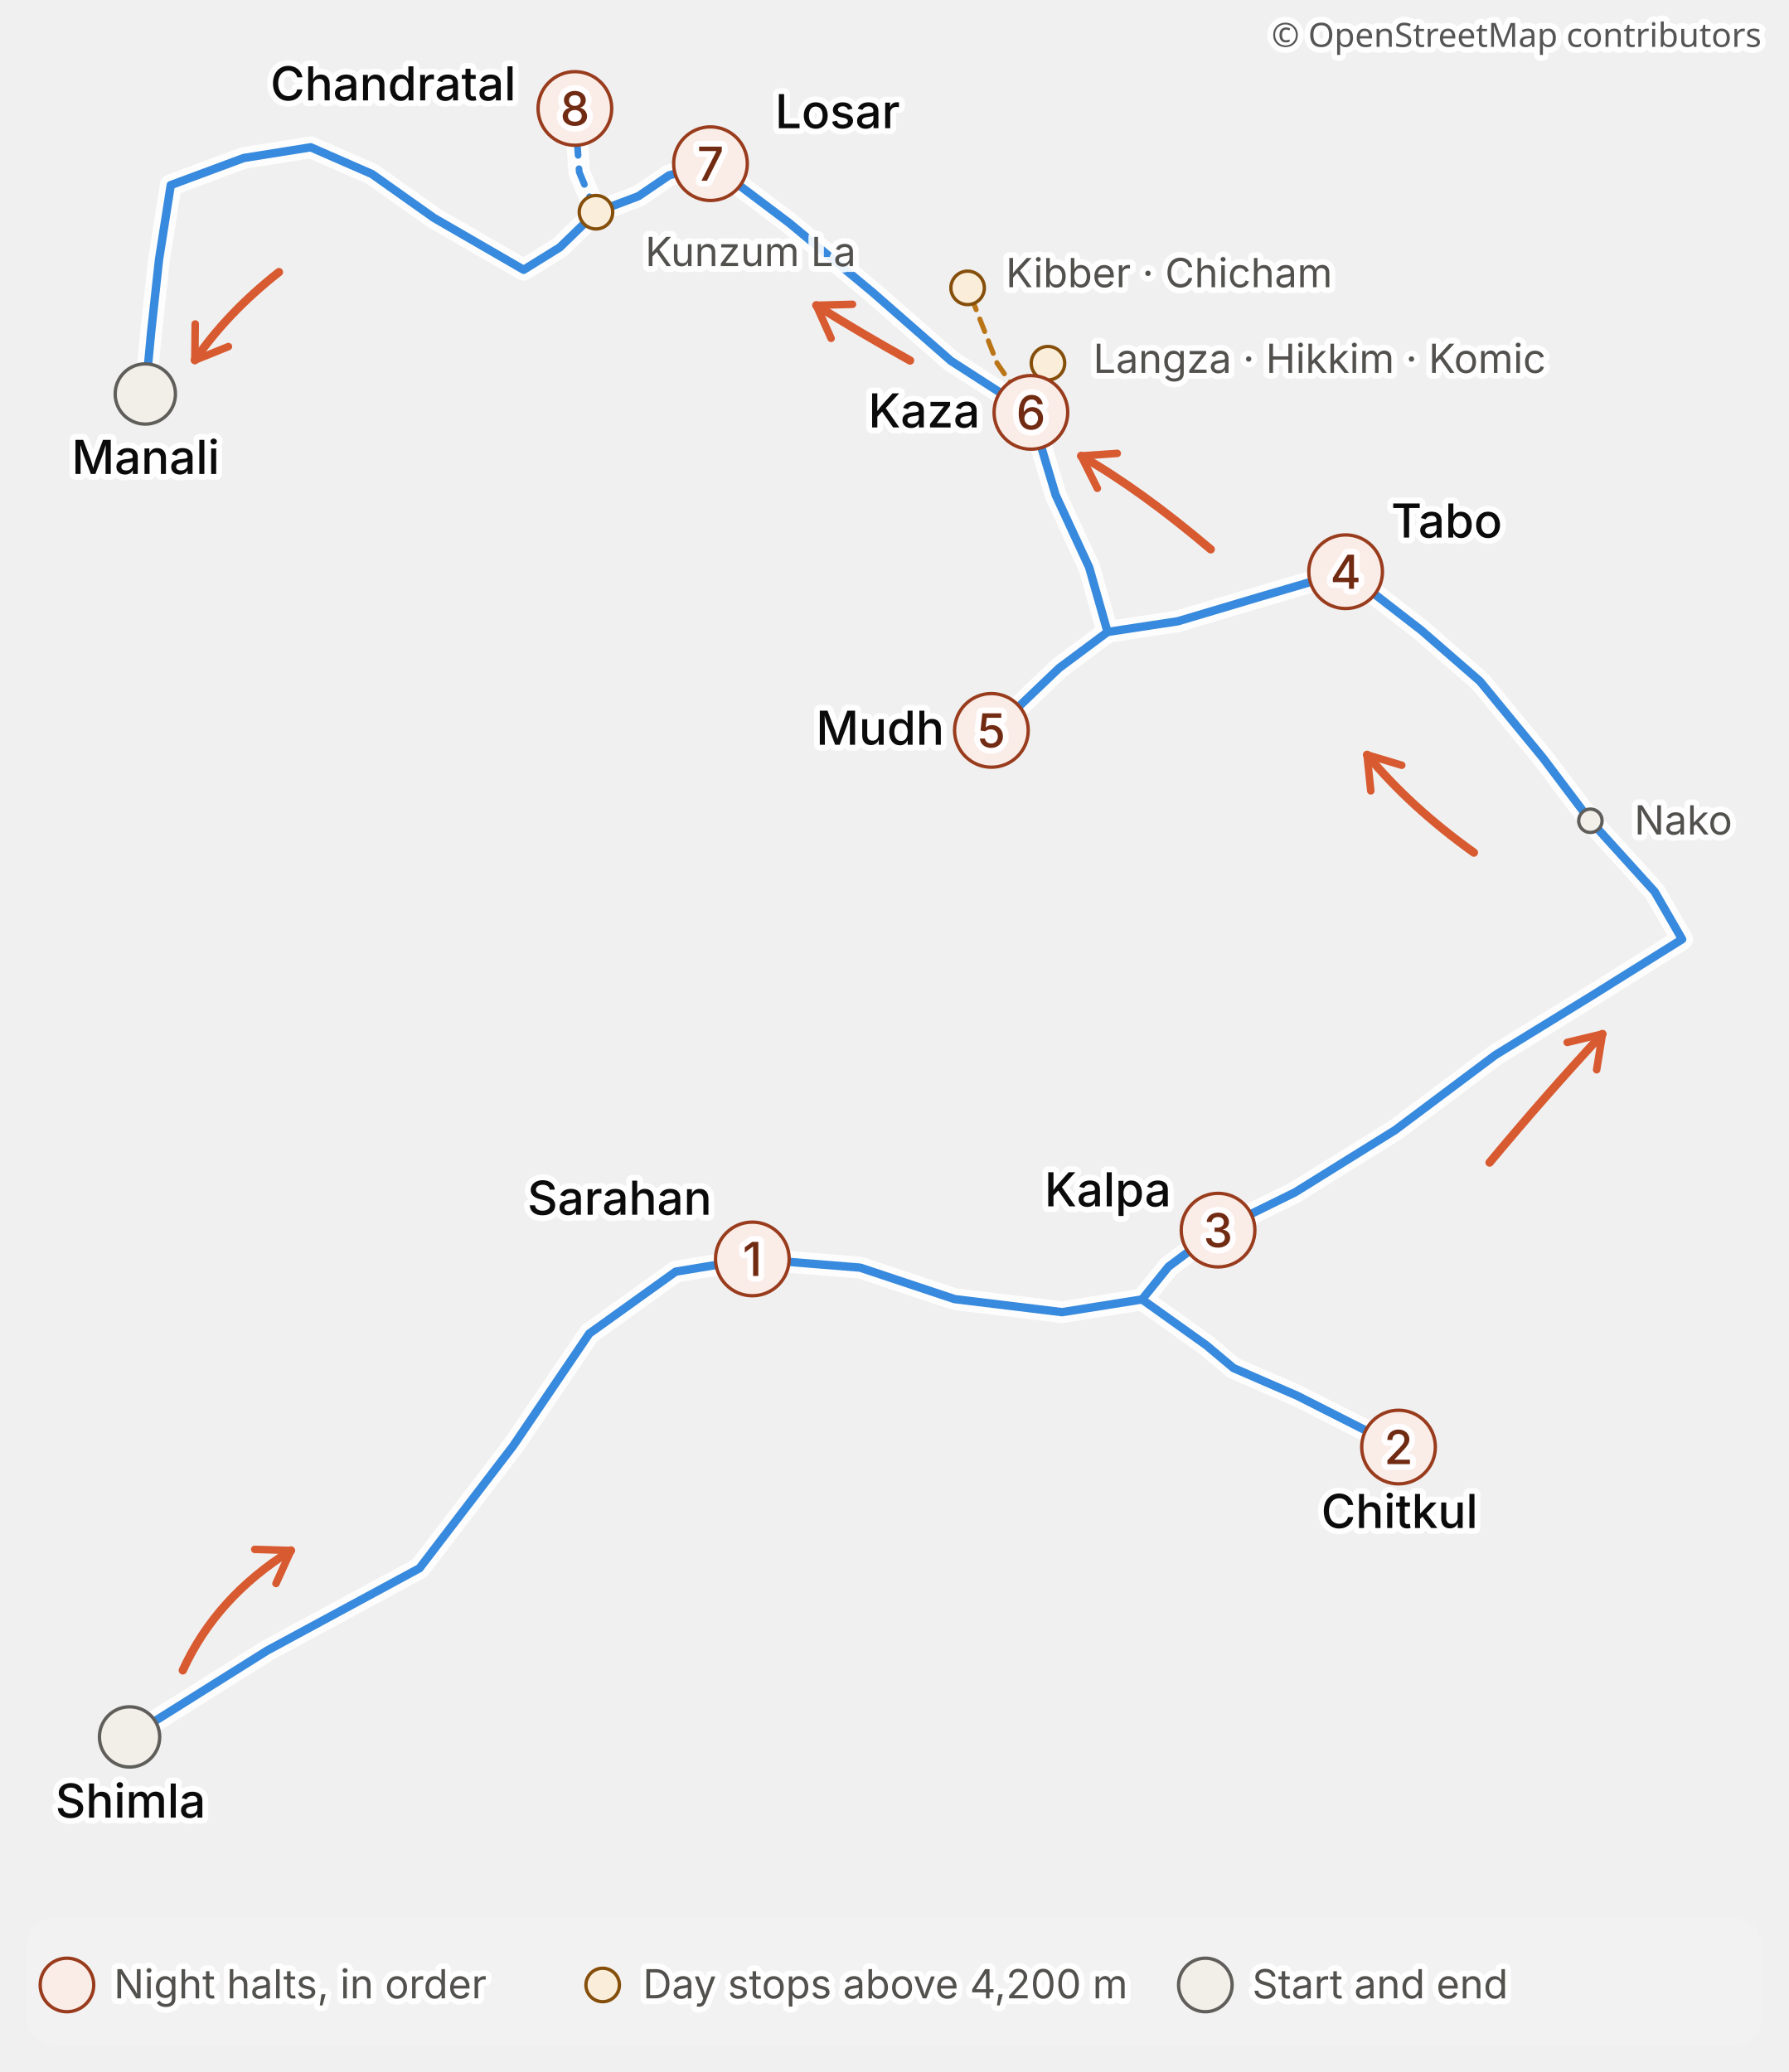
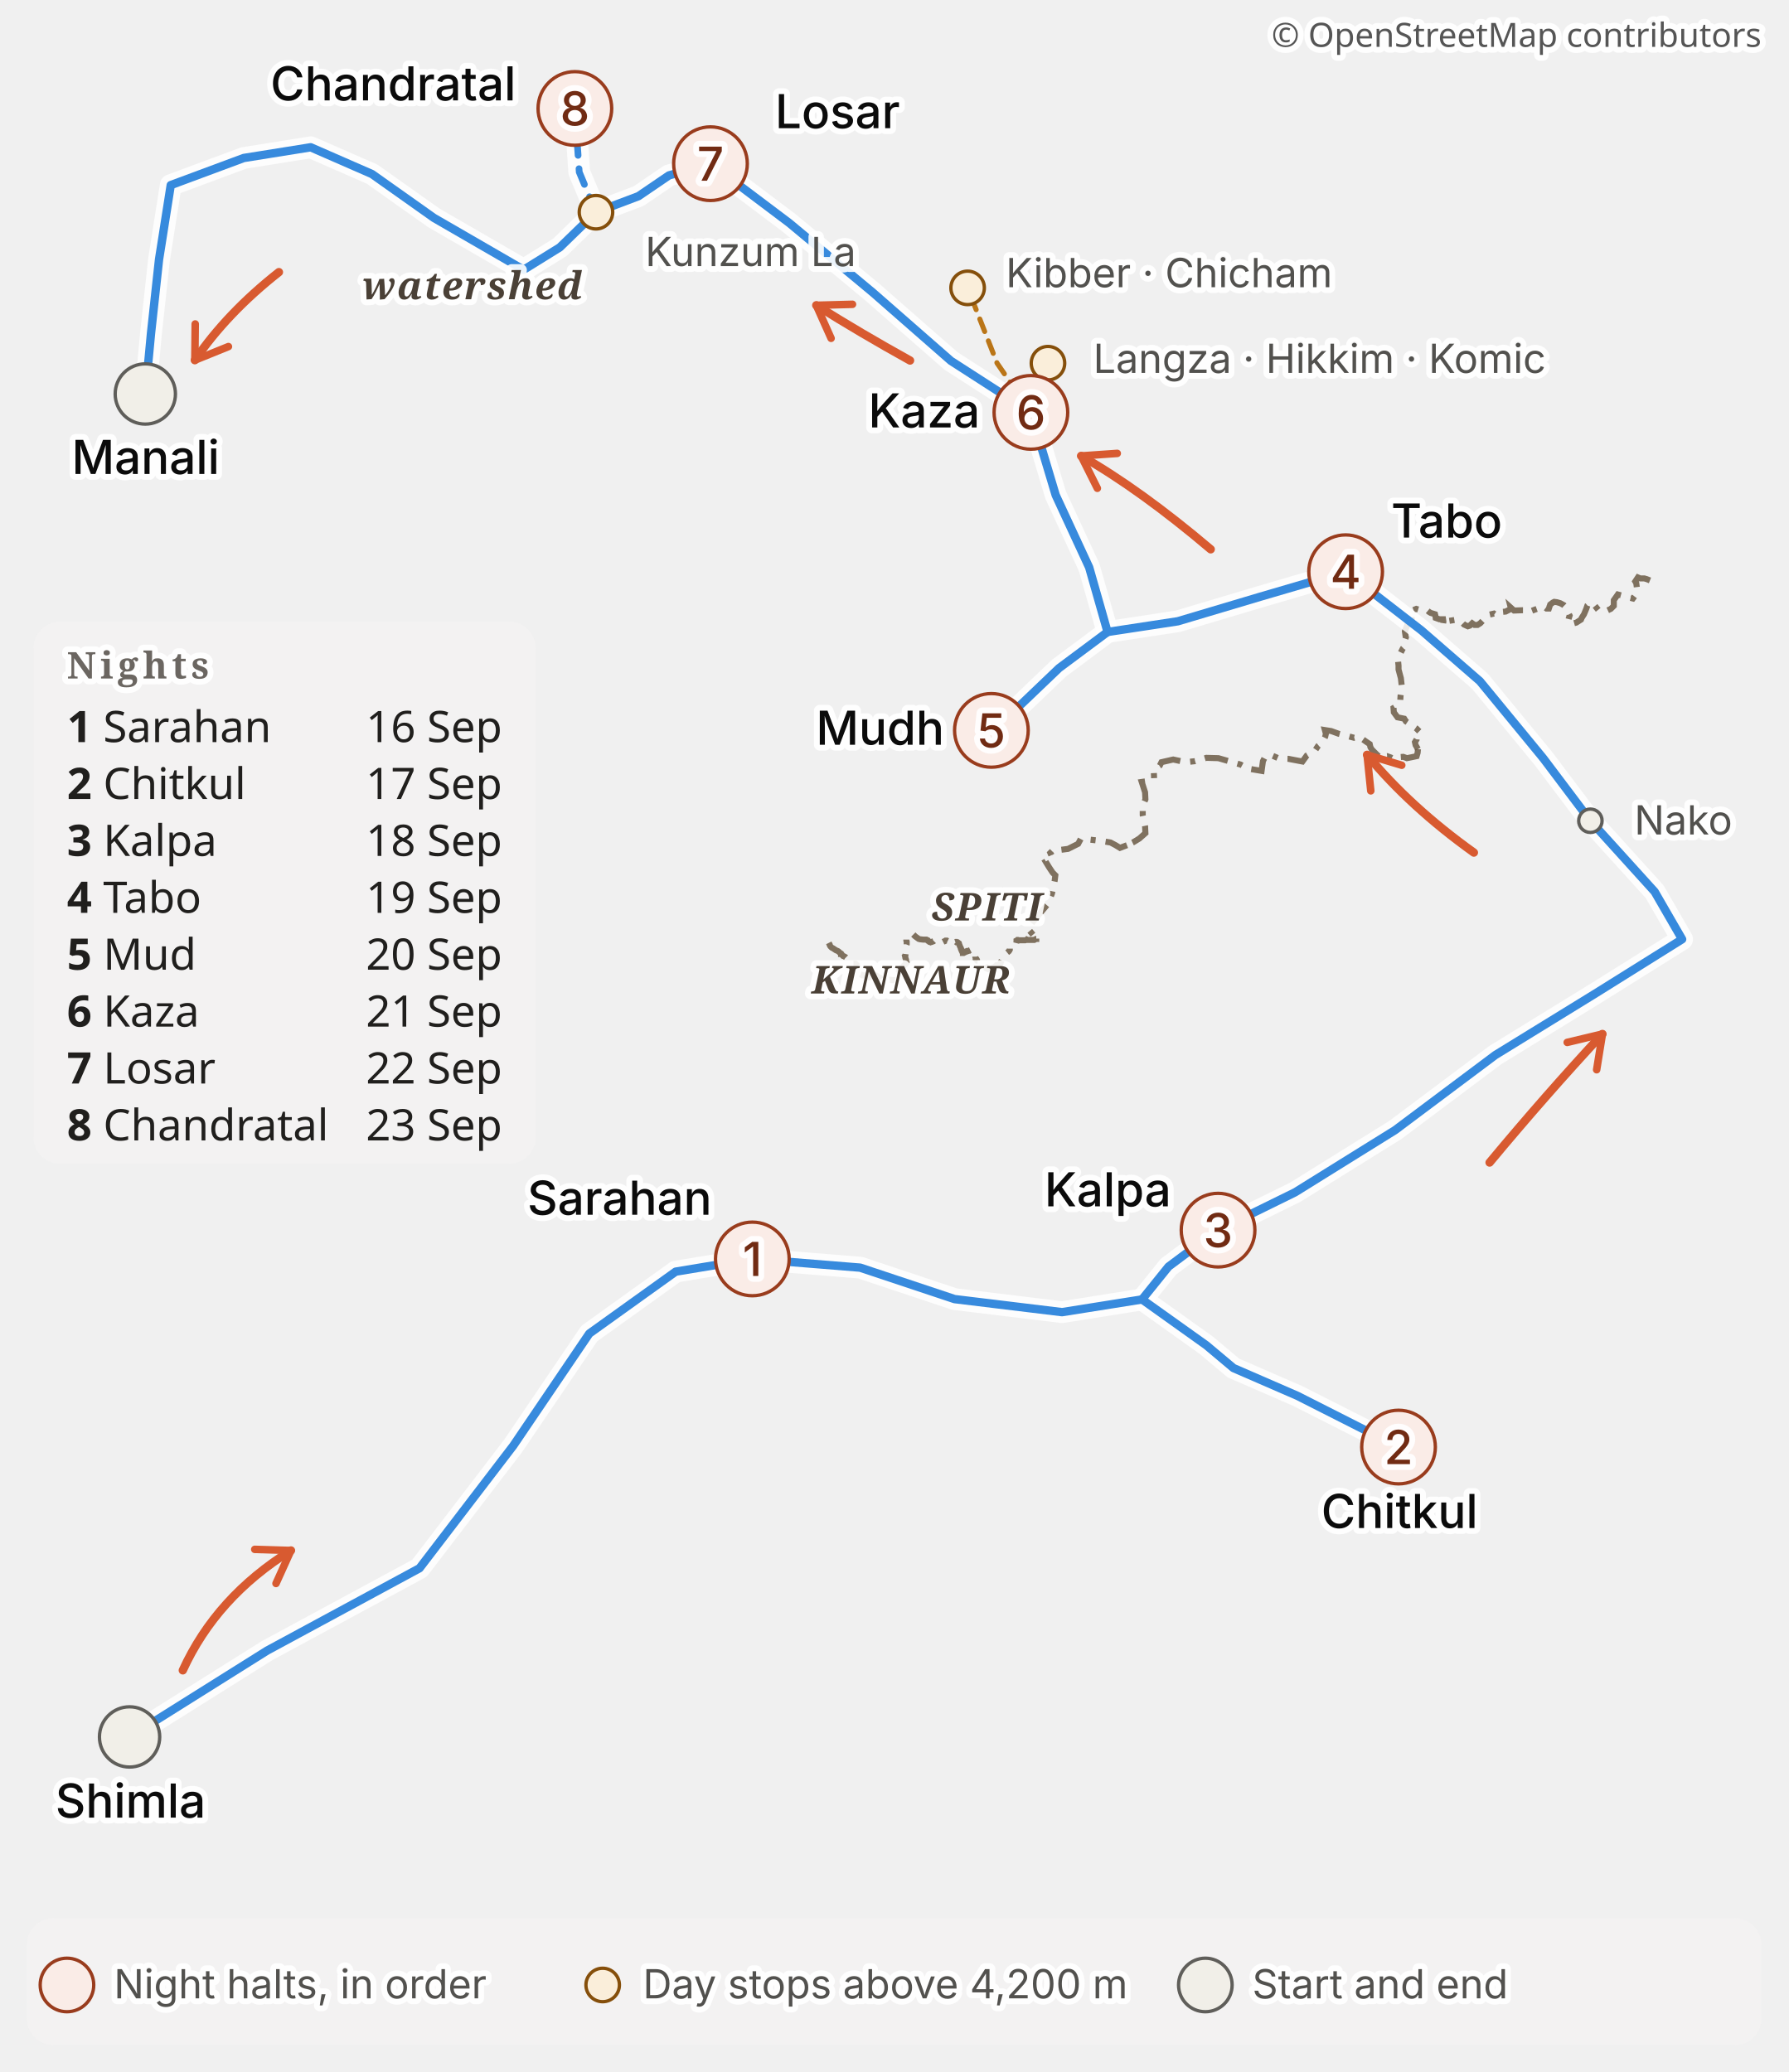
<svg xmlns="http://www.w3.org/2000/svg" viewBox="0 0 534.1 619.0" role="img">
  <defs>
    <marker id="arrow" viewBox="0 0 10 10" refX="8" refY="5" markerWidth="6" markerHeight="6" orient="auto-start-reverse">
      <path d="M2 1L8 5L2 9" fill="none" stroke="context-stroke" stroke-width="1.5" stroke-linecap="round" stroke-linejoin="round" />
    </marker>
  </defs>
-   <style>text{paint-order:stroke fill;stroke:rgba(255,255,255,.9)!important;stroke-width:3.5px!important;stroke-linejoin:round!important}.casing{fill:none;stroke:#fff;stroke-opacity:.85;stroke-width:6.5px;stroke-linecap:round;stroke-linejoin:round}</style>
+   <style>text{paint-order:stroke fill;stroke:rgba(255,255,255,.9)!important;stroke-width:3.5px!important;stroke-linejoin:round!important}.casing{fill:none;stroke:#fff;stroke-opacity:.85;stroke-width:6.5px;stroke-linecap:round;stroke-linejoin:round}.boundary{fill:none;stroke:#6b5a45;stroke-width:1.8;stroke-dasharray:7 3 1.5 3;opacity:.85}.note{font:italic 600 11.5px Georgia,serif;fill:#4a4036;letter-spacing:.04em}.panel-h{font:600 11px Georgia,serif;fill:#6b6661;letter-spacing:.12em;text-transform:uppercase}.panel-t{font:13px system-ui,sans-serif;fill:#201f1d;stroke:none!important}</style>
+   <path class="boundary" d="M492.8 173.4L491.8 173.0L491.1 172.8L489.9 172.8L489.2 172.5L489.0 172.8L488.4 173.7L488.7 174.2L488.8 174.9L489.0 176.5L488.6 177.6L487.7 178.8L486.5 178.5L483.2 177.6L482.0 179.3L482.0 181.0L481.1 181.9L479.8 182.5L477.5 182.4L476.3 180.9L475.8 180.4L475.4 180.0L475.0 180.1L474.1 180.9L473.8 181.8L473.1 183.5L472.4 184.6L472.2 185.1L470.8 186.0L469.7 186.3L468.5 186.2L468.3 185.7L468.5 184.9L468.8 183.9L468.4 183.1L468.1 182.2L467.5 181.2L467.1 180.8L466.0 180.2L465.0 179.9L464.2 179.8L463.8 180.0L463.0 180.6L462.6 181.8L462.3 181.8L461.9 181.8L461.5 181.5L461.0 181.2L460.6 181.1L459.8 181.5L459.3 181.8L458.2 182.2L457.2 182.6L456.6 182.9L456.1 182.7L455.7 182.3L454.8 182.3L452.2 182.4L451.2 181.5L451.3 181.9L449.7 182.7L448.7 182.8L447.1 183.9L446.2 183.3L444.5 183.7L442.1 186.2L441.3 186.7L440.4 186.7L439.7 186.2L439.0 186.9L438.4 187.1L437.3 186.6L435.9 185.2L434.5 185.2L432.7 185.5L432.1 186.4L431.5 186.9L431.0 186.4L431.1 185.7L431.0 185.0L429.9 185.0L428.8 184.6L428.7 183.9L428.6 183.5L427.3 183.1L426.8 182.8L426.2 182.3L425.3 182.5L424.0 182.2L423.0 181.9L422.3 182.2L421.3 182.6L421.1 183.5L421.4 184.0L421.6 184.7L421.1 185.0L421.1 185.5L420.6 186.0L419.6 188.6L419.8 190.0L419.9 190.4L419.3 192.1L419.4 193.3L419.0 193.7L418.3 195.1L417.5 196.9L417.7 198.9L417.7 200.0L418.4 202.6L418.7 205.3L418.3 207.9L418.2 209.6L417.5 210.7L416.2 211.5L416.3 212.8L417.4 214.3L419.4 214.7L419.9 215.5L423.0 217.6L424.2 218.8L423.2 219.6L423.1 220.9L422.6 221.7L422.8 222.6L423.5 223.8" />
+   <path class="boundary" d="M423.5 223.8L423.4 224.9L423.1 225.9L421.7 226.2L420.2 226.5L419.1 226.1L417.7 226.2L416.5 226.9L415.4 226.3L414.3 225.9L413.4 226.0L412.5 226.6L411.2 225.4L409.7 223.9L409.3 223.2L409.1 222.3L408.2 221.7L405.8 220.0L404.4 220.4L402.9 220.0L399.8 219.2L397.6 218.4L395.7 218.1L396.0 219.2L395.8 220.1L395.0 221.7L393.7 222.8L392.7 224.3L390.3 225.7L389.0 227.5L384.8 226.7L382.0 226.6L379.7 225.6L377.9 226.0L377.2 227.4L376.8 230.3L372.7 229.6L370.5 228.4L363.9 226.5L360.3 226.4L356.9 227.4L354.1 227.7L350.4 226.9L346.9 227.7L346.4 228.7L345.0 229.6L344.6 230.3L344.7 232.6L343.0 233.3L341.0 233.6L342.0 236.7L342.1 238.8L341.3 240.7L341.3 243.5L342.0 246.8L342.1 248.9L340.3 250.5L338.5 251.6L336.6 252.5" />
+   <path class="boundary" d="M336.6 252.5L334.5 253.3L333.2 252.5L331.7 251.7L328.7 251.2L325.2 250.8L322.8 250.6L322.0 252.1L319.0 253.6L316.7 253.9L314.7 253.8L313.7 254.8L314.3 256.2L312.3 257.4L313.4 259.2L314.4 260.7L315.2 261.5L315.0 263.1L314.2 266.9L313.0 270.0L306.9 277.3L309.5 280.4" />
+   <path class="boundary" d="M309.5 280.4L309.5 280.5L309.4 280.5L309.2 280.6L309.1 280.7L308.9 280.8L308.6 280.8L308.3 280.8L308.0 280.8L307.7 280.8L307.6 280.8L307.4 280.8L307.2 280.8L306.9 280.8L306.7 280.7L306.6 280.8L306.5 280.8L306.2 280.9L306.0 280.9L305.9 280.9L305.6 280.9L305.3 280.9L305.2 280.9L304.9 280.9L304.6 280.9L304.3 280.9L304.0 280.8L303.9 280.8L303.8 280.9L303.6 281.0L303.6 281.4L303.5 281.8L303.4 282.0L303.2 282.3L303.0 282.5L302.9 282.7L302.8 282.7L302.3 282.7L302.1 282.7L302.0 282.7L301.8 282.8L301.7 283.0L301.6 283.0L301.6 283.4L301.6 283.7L301.5 283.9L301.3 284.2L300.8 284.6L300.4 284.9L300.2 285.1L300.1 285.2L299.9 285.4L299.8 285.5L299.8 285.7L299.7 285.9L299.5 286.1L299.4 286.4L299.3 286.6L299.2 286.7L299.2 286.9L299.1 287.1L299.0 287.2L298.9 287.4L298.9 287.5L298.8 287.7L298.8 287.9L298.7 288.1L298.6 288.2L298.6 288.2L298.5 288.3L298.4 288.3L298.2 288.3L298.0 288.3L297.9 288.3L297.7 288.3L297.6 288.4L297.4 288.6L297.4 288.6L297.2 288.7L297.0 288.9L296.9 289.0L296.8 289.1L296.6 289.1L296.6 289.1L296.5 289.2L296.3 289.3L296.1 289.4L295.9 289.4L295.7 289.4L295.4 289.4L295.1 289.5L294.9 289.4L294.7 289.3L294.6 289.1L294.5 289.1L294.4 288.9L294.4 288.8L294.3 288.7L294.2 288.6L294.1 288.4L294.0 288.3L293.9 288.1L293.9 288.0L293.7 287.9L293.6 287.7L293.5 287.5L293.4 287.4L293.3 287.2L293.3 287.2L293.2 287.1L293.1 287.1L293.0 287.2L292.8 287.2L292.7 287.2L292.6 287.1L292.4 287.1L292.2 287.1L292.0 287.0L291.9 287.0L291.8 286.9L291.8 286.8L291.7 286.6L291.7 286.6L291.5 286.5L291.5 286.5L291.4 286.4L291.4 286.2L291.3 285.9L291.3 285.8L291.3 285.6L291.3 285.3L291.3 285.1L291.3 284.9L291.3 284.8L291.3 284.8L291.2 284.7L291.1 284.6L291.0 284.4L290.9 284.3L290.7 284.2L290.6 284.1L290.5 284.0L290.4 284.0L290.2 283.8L290.0 283.7L289.9 283.8L289.8 283.8L289.6 283.9L289.5 284.0L289.4 284.0L289.2 284.1L289.0 284.1L288.9 284.1L288.8 284.2L288.7 284.2L288.6 284.3L288.4 284.4L288.3 284.4L288.2 284.5L288.0 284.6L287.8 284.6L287.7 284.7L287.6 284.7L287.6 284.5L287.5 284.3L287.4 284.2L287.3 284.2L287.3 284.2L287.2 284.0L287.2 283.8L287.1 283.7L287.0 283.5L287.0 283.3L286.9 283.1L286.7 282.7L286.6 282.4L286.5 282.2L286.4 281.8L286.4 281.8L286.0 281.5L285.7 281.5L285.6 281.4L285.4 281.4L284.8 281.6L284.2 281.9L283.8 282.1L283.7 282.0L283.6 281.7L283.5 281.6L283.4 281.6L283.3 281.3L283.2 281.2L283.2 281.2L283.0 281.1L282.8 281.0L282.4 281.0L282.1 281.2L282.1 281.2L281.8 281.3L281.6 281.4L280.3 281.3L280.0 281.3L279.7 281.0L279.6 280.9L279.0 281.0L278.8 281.2L278.8 281.2L278.5 281.3L278.5 281.3L278.3 281.4L278.1 281.4L277.9 281.5L277.6 281.4L277.4 281.2L277.2 281.1L277.1 280.9L276.9 280.8L276.7 280.7L276.3 280.7L275.7 280.7L274.8 280.6L274.4 280.5L273.7 280.0L273.3 279.7L272.9 279.3L272.7 279.1L272.4 279.0L272.1 279.1L271.6 279.3L271.1 279.8L270.8 280.2L270.7 280.5L270.7 281.0L270.8 281.3L270.8 281.6L270.8 281.8L270.8 282.1L270.6 282.6L270.4 282.8L270.4 283.3L270.6 284.2L270.5 284.6L270.5 284.6L270.4 285.5L270.4 285.5L270.3 285.6L270.4 286.0L270.4 286.0L270.4 286.1L270.6 286.7L270.6 286.7L270.6 287.1L270.8 287.6L270.7 287.7L270.3 288.2L270.3 288.2L270.0 288.4L270.0 288.4L269.5 289.0L269.5 289.0L269.2 289.2L269.2 289.2L268.9 289.5L268.8 289.6L268.7 289.8L268.6 290.0L268.8 290.2L268.8 290.3L268.9 290.4L269.0 290.7L269.1 290.9L269.1 291.0L269.1 291.2L269.0 291.3L268.8 291.6L268.8 291.6L268.3 292.2L268.3 292.2L268.2 292.2L267.7 292.7L267.7 292.7L267.6 292.8L267.5 292.9L267.0 292.8L266.8 292.8L266.4 292.8L265.9 292.7L265.5 292.8L265.0 292.7L264.8 292.7L264.7 292.9L264.4 293.0L264.2 293.0L264.0 292.9L263.7 292.7L263.6 292.7L263.4 292.7L263.3 292.7L263.3 292.7L263.3 292.7L263.2 292.6L263.1 292.5L262.9 292.2L262.8 292.2L262.8 292.2L262.3 291.9L262.0 291.6L261.6 291.4L261.4 291.4L261.1 291.3L260.8 291.4L260.4 291.4L259.9 291.7L259.6 292.0L259.4 292.0L259.3 291.9L259.1 291.8L258.8 291.6L258.8 291.6L258.7 291.6L258.7 291.6L258.7 291.6L258.2 291.4L257.9 291.4L257.6 291.4L257.5 291.3L257.5 291.3L257.3 291.2L257.0 291.1L257.0 291.1L256.6 290.9L256.5 290.8L256.3 290.4L256.3 290.3L256.2 290.2L256.1 289.9L256.0 289.6L256.2 289.1L256.2 288.8L256.2 288.7L256.0 288.4L255.7 288.1L255.5 287.9L255.2 287.9L255.0 287.9L254.9 287.9L254.8 287.8L254.6 287.6L254.5 287.4L254.3 287.2L254.2 287.2L253.8 287.0L253.7 286.9L253.3 286.7L252.9 286.3L252.6 286.0L252.3 285.8L252.1 285.7L251.8 285.6L251.5 285.3L251.3 285.0L251.2 285.0L251.2 284.9L250.7 284.5L250.7 284.5L250.5 284.3L250.2 284.1L249.7 283.9L248.8 283.3L248.4 283.1L248.0 282.7L247.8 282.3L247.8 282.2L247.8 282.2L247.6 281.8L247.5 281.6L247.5 281.3L247.4 281.0L247.3 280.8L247.2 280.6" />
  <path class="casing" d="M38.7 518.9 L79.8 493.1 L125.3 468.5 L153.3 431.9 L176.0 398.4 L201.8 379.9 L224.7 376.1 L256.9 378.7 L285.1 388.1 L317.2 392.0 L341.1 388.2" />
  <path class="casing" d="M341.1 388.2 L360.3 401.9 L368.4 408.7 L387.5 417.0 L417.7 432.3" />
  <path class="casing" d="M341.1 388.2 L349.0 378.4 L356.9 372.5 L363.8 367.5" />
  <path class="casing" d="M363.8 367.5 L386.8 356.2 L416.7 337.6 L446.6 315.2 L476.5 296.8 L502.4 280.6 L494.2 266.4 L475.0 245.2 L460.9 226.5 L442.0 203.5 L424.5 188.3 L401.9 170.8" />
  <path class="casing" d="M401.9 170.8 L376.3 178.3 L351.8 185.6 L330.8 188.8" />
  <path class="casing" d="M330.8 188.8 L316.3 199.6 L304.9 210.5 L296.1 218.2" />
  <path class="casing" d="M330.8 188.8 L325.3 169.5 L315.3 147.9 L307.9 123.2" />
  <path class="casing" d="M307.9 123.2 L284.0 107.8 L260.7 87.4 L235.7 66.6 L212.2 48.9" />
  <path class="casing" d="M212.2 48.9 L199.8 52.4 L190.7 58.6 L178.0 63.4" />
  <path class="casing" d="M178.0 63.4 L167.2 73.9 L156.4 80.6 L129.6 65.1 L111.1 52.0 L92.8 44.0 L72.8 47.2 L51.0 55.3 L47.5 77.5 L45.1 99.6 L43.4 117.7" />
  <path class="casing" d="M178.0 63.4 L173.0 51.4 L171.7 32.4" />
  <rect x="8" y="573.0" width="518.1" height="38" rx="8" fill="#f3f2f2" fill-opacity=".92" />
  <path fill="none" stroke="#378ADD" stroke-width="2.5" stroke-linecap="round" stroke-linejoin="round" d="M38.7 518.9 L79.8 493.1 L125.3 468.5 L153.3 431.9 L176.0 398.4 L201.8 379.9 L224.7 376.1 L256.9 378.7 L285.1 388.1 L317.2 392.0 L341.1 388.2" style="fill:none;stroke:rgb(55, 138, 221);color:rgb(11, 11, 11);stroke-width:2.5px;stroke-linecap:round;stroke-linejoin:round;opacity:1;font-family:anthropic-sans, -apple-system, BlinkMacSystemFont, &quot;Segoe UI&quot;, sans-serif;font-size:16px;font-weight:400;text-anchor:start;dominant-baseline:auto" />
  <path fill="none" stroke="#378ADD" stroke-width="2.5" stroke-linecap="round" stroke-linejoin="round" d="M341.1 388.2 L360.3 401.9 L368.4 408.7 L387.5 417.0 L417.7 432.3" style="fill:none;stroke:rgb(55, 138, 221);color:rgb(11, 11, 11);stroke-width:2.5px;stroke-linecap:round;stroke-linejoin:round;opacity:1;font-family:anthropic-sans, -apple-system, BlinkMacSystemFont, &quot;Segoe UI&quot;, sans-serif;font-size:16px;font-weight:400;text-anchor:start;dominant-baseline:auto" />
  <path fill="none" stroke="#378ADD" stroke-width="2.5" stroke-linecap="round" stroke-linejoin="round" d="M341.1 388.2 L349.0 378.4 L356.9 372.5 L363.8 367.5" style="fill:none;stroke:rgb(55, 138, 221);color:rgb(11, 11, 11);stroke-width:2.5px;stroke-linecap:round;stroke-linejoin:round;opacity:1;font-family:anthropic-sans, -apple-system, BlinkMacSystemFont, &quot;Segoe UI&quot;, sans-serif;font-size:16px;font-weight:400;text-anchor:start;dominant-baseline:auto" />
  <path fill="none" stroke="#378ADD" stroke-width="2.5" stroke-linecap="round" stroke-linejoin="round" d="M363.8 367.5 L386.8 356.2 L416.7 337.6 L446.6 315.2 L476.5 296.8 L502.4 280.6 L494.2 266.4 L475.0 245.2 L460.9 226.5 L442.0 203.5 L424.5 188.3 L401.9 170.8" style="fill:none;stroke:rgb(55, 138, 221);color:rgb(11, 11, 11);stroke-width:2.5px;stroke-linecap:round;stroke-linejoin:round;opacity:1;font-family:anthropic-sans, -apple-system, BlinkMacSystemFont, &quot;Segoe UI&quot;, sans-serif;font-size:16px;font-weight:400;text-anchor:start;dominant-baseline:auto" />
  <path fill="none" stroke="#378ADD" stroke-width="2.5" stroke-linecap="round" stroke-linejoin="round" d="M401.9 170.8 L376.3 178.3 L351.8 185.6 L330.8 188.8" style="fill:none;stroke:rgb(55, 138, 221);color:rgb(11, 11, 11);stroke-width:2.5px;stroke-linecap:round;stroke-linejoin:round;opacity:1;font-family:anthropic-sans, -apple-system, BlinkMacSystemFont, &quot;Segoe UI&quot;, sans-serif;font-size:16px;font-weight:400;text-anchor:start;dominant-baseline:auto" />
  <path fill="none" stroke="#378ADD" stroke-width="2.5" stroke-linecap="round" stroke-linejoin="round" d="M330.8 188.8 L316.3 199.6 L304.9 210.5 L296.1 218.2" style="fill:none;stroke:rgb(55, 138, 221);color:rgb(11, 11, 11);stroke-width:2.5px;stroke-linecap:round;stroke-linejoin:round;opacity:1;font-family:anthropic-sans, -apple-system, BlinkMacSystemFont, &quot;Segoe UI&quot;, sans-serif;font-size:16px;font-weight:400;text-anchor:start;dominant-baseline:auto" />
  <path fill="none" stroke="#378ADD" stroke-width="2.5" stroke-linecap="round" stroke-linejoin="round" d="M330.8 188.8 L325.3 169.5 L315.3 147.9 L307.9 123.2" style="fill:none;stroke:rgb(55, 138, 221);color:rgb(11, 11, 11);stroke-width:2.5px;stroke-linecap:round;stroke-linejoin:round;opacity:1;font-family:anthropic-sans, -apple-system, BlinkMacSystemFont, &quot;Segoe UI&quot;, sans-serif;font-size:16px;font-weight:400;text-anchor:start;dominant-baseline:auto" />
  <path fill="none" stroke="#378ADD" stroke-width="2.5" stroke-linecap="round" stroke-linejoin="round" d="M307.9 123.2 L284.0 107.8 L260.7 87.4 L235.7 66.6 L212.2 48.9" style="fill:none;stroke:rgb(55, 138, 221);color:rgb(11, 11, 11);stroke-width:2.5px;stroke-linecap:round;stroke-linejoin:round;opacity:1;font-family:anthropic-sans, -apple-system, BlinkMacSystemFont, &quot;Segoe UI&quot;, sans-serif;font-size:16px;font-weight:400;text-anchor:start;dominant-baseline:auto" />
  <path fill="none" stroke="#378ADD" stroke-width="2.5" stroke-linecap="round" stroke-linejoin="round" d="M212.2 48.9 L199.8 52.4 L190.7 58.6 L178.0 63.4" style="fill:none;stroke:rgb(55, 138, 221);color:rgb(11, 11, 11);stroke-width:2.5px;stroke-linecap:round;stroke-linejoin:round;opacity:1;font-family:anthropic-sans, -apple-system, BlinkMacSystemFont, &quot;Segoe UI&quot;, sans-serif;font-size:16px;font-weight:400;text-anchor:start;dominant-baseline:auto" />
  <path fill="none" stroke="#378ADD" stroke-width="2.5" stroke-linecap="round" stroke-linejoin="round" d="M178.0 63.4 L167.2 73.9 L156.4 80.6 L129.6 65.1 L111.1 52.0 L92.8 44.0 L72.8 47.2 L51.0 55.3 L47.5 77.5 L45.1 99.6 L43.4 117.7" style="fill:none;stroke:rgb(55, 138, 221);color:rgb(11, 11, 11);stroke-width:2.5px;stroke-linecap:round;stroke-linejoin:round;opacity:1;font-family:anthropic-sans, -apple-system, BlinkMacSystemFont, &quot;Segoe UI&quot;, sans-serif;font-size:16px;font-weight:400;text-anchor:start;dominant-baseline:auto" />
  <path fill="none" stroke="#378ADD" stroke-width="2" stroke-dasharray="5 4" stroke-linecap="round" d="M178.0 63.4 L173.0 51.4 L171.7 32.4" style="fill:none;stroke:rgb(55, 138, 221);color:rgb(11, 11, 11);stroke-width:2px;stroke-dasharray:5px, 4px;stroke-linecap:round;stroke-linejoin:miter;opacity:1;font-family:anthropic-sans, -apple-system, BlinkMacSystemFont, &quot;Segoe UI&quot;, sans-serif;font-size:16px;font-weight:400;text-anchor:start;dominant-baseline:auto" />
  <path fill="none" stroke="#BA7517" stroke-width="1.5" stroke-dasharray="4 3" stroke-linecap="round" d="M307.9 123.2 L297.8 108.5 L289.0 86.0" style="fill:none;stroke:rgb(186, 117, 23);color:rgb(11, 11, 11);stroke-width:1.5px;stroke-dasharray:4px, 3px;stroke-linecap:round;stroke-linejoin:miter;opacity:1;font-family:anthropic-sans, -apple-system, BlinkMacSystemFont, &quot;Segoe UI&quot;, sans-serif;font-size:16px;font-weight:400;text-anchor:start;dominant-baseline:auto" />
  <path fill="none" stroke="#BA7517" stroke-width="1.5" stroke-dasharray="4 3" stroke-linecap="round" d="M307.9 123.2 L312.2 116.4 L313.0 108.5" style="fill:none;stroke:rgb(186, 117, 23);color:rgb(11, 11, 11);stroke-width:1.5px;stroke-dasharray:4px, 3px;stroke-linecap:round;stroke-linejoin:miter;opacity:1;font-family:anthropic-sans, -apple-system, BlinkMacSystemFont, &quot;Segoe UI&quot;, sans-serif;font-size:16px;font-weight:400;text-anchor:start;dominant-baseline:auto" />
  <path fill="none" stroke="#D85A30" stroke-width="2.5" stroke-linecap="round" marker-end="url(#arrow)" d="M54.6 499.0 Q64.6 477.1 86.9 463.2" style="fill:none;stroke:rgb(216, 90, 48);color:rgb(11, 11, 11);stroke-width:2.5px;stroke-linecap:round;stroke-linejoin:miter;opacity:1;font-family:anthropic-sans, -apple-system, BlinkMacSystemFont, &quot;Segoe UI&quot;, sans-serif;font-size:16px;font-weight:400;text-anchor:start;dominant-baseline:auto" />
  <path fill="none" stroke="#D85A30" stroke-width="2.5" stroke-linecap="round" marker-end="url(#arrow)" d="M444.9 347.3 Q461.7 327.1 478.6 308.9" style="fill:none;stroke:rgb(216, 90, 48);color:rgb(11, 11, 11);stroke-width:2.5px;stroke-linecap:round;stroke-linejoin:miter;opacity:1;font-family:anthropic-sans, -apple-system, BlinkMacSystemFont, &quot;Segoe UI&quot;, sans-serif;font-size:16px;font-weight:400;text-anchor:start;dominant-baseline:auto" />
  <path fill="none" stroke="#D85A30" stroke-width="2.5" stroke-linecap="round" marker-end="url(#arrow)" d="M440.2 254.7 Q421.2 241.1 408.3 225.5" style="fill:none;stroke:rgb(216, 90, 48);color:rgb(11, 11, 11);stroke-width:2.5px;stroke-linecap:round;stroke-linejoin:miter;opacity:1;font-family:anthropic-sans, -apple-system, BlinkMacSystemFont, &quot;Segoe UI&quot;, sans-serif;font-size:16px;font-weight:400;text-anchor:start;dominant-baseline:auto" />
  <path fill="none" stroke="#D85A30" stroke-width="2.5" stroke-linecap="round" marker-end="url(#arrow)" d="M361.6 164.1 Q340.6 146.3 322.9 136.2" style="fill:none;stroke:rgb(216, 90, 48);color:rgb(11, 11, 11);stroke-width:2.5px;stroke-linecap:round;stroke-linejoin:miter;opacity:1;font-family:anthropic-sans, -apple-system, BlinkMacSystemFont, &quot;Segoe UI&quot;, sans-serif;font-size:16px;font-weight:400;text-anchor:start;dominant-baseline:auto" />
  <path fill="none" stroke="#D85A30" stroke-width="2.5" stroke-linecap="round" marker-end="url(#arrow)" d="M271.8 107.7 Q257.0 99.5 243.8 91.2" style="fill:none;stroke:rgb(216, 90, 48);color:rgb(11, 11, 11);stroke-width:2.5px;stroke-linecap:round;stroke-linejoin:miter;opacity:1;font-family:anthropic-sans, -apple-system, BlinkMacSystemFont, &quot;Segoe UI&quot;, sans-serif;font-size:16px;font-weight:400;text-anchor:start;dominant-baseline:auto" />
  <path fill="none" stroke="#D85A30" stroke-width="2.5" stroke-linecap="round" marker-end="url(#arrow)" d="M83.3 81.3 Q67.8 93.5 58.2 107.6" style="fill:none;stroke:rgb(216, 90, 48);color:rgb(11, 11, 11);stroke-width:2.5px;stroke-linecap:round;stroke-linejoin:miter;opacity:1;font-family:anthropic-sans, -apple-system, BlinkMacSystemFont, &quot;Segoe UI&quot;, sans-serif;font-size:16px;font-weight:400;text-anchor:start;dominant-baseline:auto" />
  <g style="fill:rgb(0, 0, 0);stroke:none;color:rgb(11, 11, 11);stroke-width:1px;stroke-linecap:butt;stroke-linejoin:miter;opacity:1;font-family:anthropic-sans, -apple-system, BlinkMacSystemFont, &quot;Segoe UI&quot;, sans-serif;font-size:16px;font-weight:400;text-anchor:start;dominant-baseline:auto">
    <circle cx="38.7" cy="518.9" r="9" stroke-width="1" style="fill:rgb(241, 239, 232);stroke:rgb(95, 94, 90);color:rgb(11, 11, 11);stroke-width:1px;stroke-linecap:butt;stroke-linejoin:miter;opacity:1;font-family:anthropic-sans, -apple-system, BlinkMacSystemFont, &quot;Segoe UI&quot;, sans-serif;font-size:16px;font-weight:400;text-anchor:start;dominant-baseline:auto" />
  </g>
  <g style="fill:rgb(0, 0, 0);stroke:none;color:rgb(11, 11, 11);stroke-width:1px;stroke-linecap:butt;stroke-linejoin:miter;opacity:1;font-family:anthropic-sans, -apple-system, BlinkMacSystemFont, &quot;Segoe UI&quot;, sans-serif;font-size:16px;font-weight:400;text-anchor:start;dominant-baseline:auto">
    <circle cx="43.4" cy="117.7" r="9" stroke-width="1" style="fill:rgb(241, 239, 232);stroke:rgb(95, 94, 90);color:rgb(11, 11, 11);stroke-width:1px;stroke-linecap:butt;stroke-linejoin:miter;opacity:1;font-family:anthropic-sans, -apple-system, BlinkMacSystemFont, &quot;Segoe UI&quot;, sans-serif;font-size:16px;font-weight:400;text-anchor:start;dominant-baseline:auto" />
  </g>
  <g style="fill:rgb(0, 0, 0);stroke:none;color:rgb(11, 11, 11);stroke-width:1px;stroke-linecap:butt;stroke-linejoin:miter;opacity:1;font-family:anthropic-sans, -apple-system, BlinkMacSystemFont, &quot;Segoe UI&quot;, sans-serif;font-size:16px;font-weight:400;text-anchor:start;dominant-baseline:auto">
    <circle cx="475.0" cy="245.2" r="3.5" stroke-width="1" style="fill:rgb(241, 239, 232);stroke:rgb(95, 94, 90);color:rgb(11, 11, 11);stroke-width:1px;stroke-linecap:butt;stroke-linejoin:miter;opacity:1;font-family:anthropic-sans, -apple-system, BlinkMacSystemFont, &quot;Segoe UI&quot;, sans-serif;font-size:16px;font-weight:400;text-anchor:start;dominant-baseline:auto" />
  </g>
  <g style="fill:rgb(0, 0, 0);stroke:none;color:rgb(11, 11, 11);stroke-width:1px;stroke-linecap:butt;stroke-linejoin:miter;opacity:1;font-family:anthropic-sans, -apple-system, BlinkMacSystemFont, &quot;Segoe UI&quot;, sans-serif;font-size:16px;font-weight:400;text-anchor:start;dominant-baseline:auto">
    <circle cx="289.0" cy="86.0" r="5" stroke-width="1" style="fill:rgb(250, 238, 218);stroke:rgb(133, 79, 11);color:rgb(11, 11, 11);stroke-width:1px;stroke-linecap:butt;stroke-linejoin:miter;opacity:1;font-family:anthropic-sans, -apple-system, BlinkMacSystemFont, &quot;Segoe UI&quot;, sans-serif;font-size:16px;font-weight:400;text-anchor:start;dominant-baseline:auto" />
  </g>
  <g style="fill:rgb(0, 0, 0);stroke:none;color:rgb(11, 11, 11);stroke-width:1px;stroke-linecap:butt;stroke-linejoin:miter;opacity:1;font-family:anthropic-sans, -apple-system, BlinkMacSystemFont, &quot;Segoe UI&quot;, sans-serif;font-size:16px;font-weight:400;text-anchor:start;dominant-baseline:auto">
    <circle cx="313.0" cy="108.5" r="5" stroke-width="1" style="fill:rgb(250, 238, 218);stroke:rgb(133, 79, 11);color:rgb(11, 11, 11);stroke-width:1px;stroke-linecap:butt;stroke-linejoin:miter;opacity:1;font-family:anthropic-sans, -apple-system, BlinkMacSystemFont, &quot;Segoe UI&quot;, sans-serif;font-size:16px;font-weight:400;text-anchor:start;dominant-baseline:auto" />
  </g>
  <g style="fill:rgb(0, 0, 0);stroke:none;color:rgb(11, 11, 11);stroke-width:1px;stroke-linecap:butt;stroke-linejoin:miter;opacity:1;font-family:anthropic-sans, -apple-system, BlinkMacSystemFont, &quot;Segoe UI&quot;, sans-serif;font-size:16px;font-weight:400;text-anchor:start;dominant-baseline:auto">
    <circle cx="178.0" cy="63.4" r="5" stroke-width="1" style="fill:rgb(250, 238, 218);stroke:rgb(133, 79, 11);color:rgb(11, 11, 11);stroke-width:1px;stroke-linecap:butt;stroke-linejoin:miter;opacity:1;font-family:anthropic-sans, -apple-system, BlinkMacSystemFont, &quot;Segoe UI&quot;, sans-serif;font-size:16px;font-weight:400;text-anchor:start;dominant-baseline:auto" />
  </g>
  <g style="fill:rgb(0, 0, 0);stroke:none;color:rgb(11, 11, 11);stroke-width:1px;stroke-linecap:butt;stroke-linejoin:miter;opacity:1;font-family:anthropic-sans, -apple-system, BlinkMacSystemFont, &quot;Segoe UI&quot;, sans-serif;font-size:16px;font-weight:400;text-anchor:start;dominant-baseline:auto">
    <circle cx="224.7" cy="376.1" r="11" stroke-width="1" style="fill:rgb(250, 236, 231);stroke:rgb(153, 60, 29);color:rgb(11, 11, 11);stroke-width:1px;stroke-linecap:butt;stroke-linejoin:miter;opacity:1;font-family:anthropic-sans, -apple-system, BlinkMacSystemFont, &quot;Segoe UI&quot;, sans-serif;font-size:16px;font-weight:400;text-anchor:start;dominant-baseline:auto" />
    <text x="224.7" y="376.1" text-anchor="middle" dominant-baseline="central" style="fill:rgb(113, 43, 19);stroke:none;color:rgb(11, 11, 11);stroke-width:1px;stroke-linecap:butt;stroke-linejoin:miter;opacity:1;font-family:anthropic-sans, -apple-system, BlinkMacSystemFont, &quot;Segoe UI&quot;, sans-serif;font-size:14px;font-weight:500;text-anchor:middle;dominant-baseline:central">1</text>
  </g>
  <g style="fill:rgb(0, 0, 0);stroke:none;color:rgb(11, 11, 11);stroke-width:1px;stroke-linecap:butt;stroke-linejoin:miter;opacity:1;font-family:anthropic-sans, -apple-system, BlinkMacSystemFont, &quot;Segoe UI&quot;, sans-serif;font-size:16px;font-weight:400;text-anchor:start;dominant-baseline:auto">
    <circle cx="417.7" cy="432.3" r="11" stroke-width="1" style="fill:rgb(250, 236, 231);stroke:rgb(153, 60, 29);color:rgb(11, 11, 11);stroke-width:1px;stroke-linecap:butt;stroke-linejoin:miter;opacity:1;font-family:anthropic-sans, -apple-system, BlinkMacSystemFont, &quot;Segoe UI&quot;, sans-serif;font-size:16px;font-weight:400;text-anchor:start;dominant-baseline:auto" />
    <text x="417.7" y="432.3" text-anchor="middle" dominant-baseline="central" style="fill:rgb(113, 43, 19);stroke:none;color:rgb(11, 11, 11);stroke-width:1px;stroke-linecap:butt;stroke-linejoin:miter;opacity:1;font-family:anthropic-sans, -apple-system, BlinkMacSystemFont, &quot;Segoe UI&quot;, sans-serif;font-size:14px;font-weight:500;text-anchor:middle;dominant-baseline:central">2</text>
  </g>
  <g style="fill:rgb(0, 0, 0);stroke:none;color:rgb(11, 11, 11);stroke-width:1px;stroke-linecap:butt;stroke-linejoin:miter;opacity:1;font-family:anthropic-sans, -apple-system, BlinkMacSystemFont, &quot;Segoe UI&quot;, sans-serif;font-size:16px;font-weight:400;text-anchor:start;dominant-baseline:auto">
    <circle cx="363.8" cy="367.5" r="11" stroke-width="1" style="fill:rgb(250, 236, 231);stroke:rgb(153, 60, 29);color:rgb(11, 11, 11);stroke-width:1px;stroke-linecap:butt;stroke-linejoin:miter;opacity:1;font-family:anthropic-sans, -apple-system, BlinkMacSystemFont, &quot;Segoe UI&quot;, sans-serif;font-size:16px;font-weight:400;text-anchor:start;dominant-baseline:auto" />
    <text x="363.8" y="367.5" text-anchor="middle" dominant-baseline="central" style="fill:rgb(113, 43, 19);stroke:none;color:rgb(11, 11, 11);stroke-width:1px;stroke-linecap:butt;stroke-linejoin:miter;opacity:1;font-family:anthropic-sans, -apple-system, BlinkMacSystemFont, &quot;Segoe UI&quot;, sans-serif;font-size:14px;font-weight:500;text-anchor:middle;dominant-baseline:central">3</text>
  </g>
  <g style="fill:rgb(0, 0, 0);stroke:none;color:rgb(11, 11, 11);stroke-width:1px;stroke-linecap:butt;stroke-linejoin:miter;opacity:1;font-family:anthropic-sans, -apple-system, BlinkMacSystemFont, &quot;Segoe UI&quot;, sans-serif;font-size:16px;font-weight:400;text-anchor:start;dominant-baseline:auto">
    <circle cx="401.9" cy="170.8" r="11" stroke-width="1" style="fill:rgb(250, 236, 231);stroke:rgb(153, 60, 29);color:rgb(11, 11, 11);stroke-width:1px;stroke-linecap:butt;stroke-linejoin:miter;opacity:1;font-family:anthropic-sans, -apple-system, BlinkMacSystemFont, &quot;Segoe UI&quot;, sans-serif;font-size:16px;font-weight:400;text-anchor:start;dominant-baseline:auto" />
    <text x="401.9" y="170.8" text-anchor="middle" dominant-baseline="central" style="fill:rgb(113, 43, 19);stroke:none;color:rgb(11, 11, 11);stroke-width:1px;stroke-linecap:butt;stroke-linejoin:miter;opacity:1;font-family:anthropic-sans, -apple-system, BlinkMacSystemFont, &quot;Segoe UI&quot;, sans-serif;font-size:14px;font-weight:500;text-anchor:middle;dominant-baseline:central">4</text>
  </g>
  <g style="fill:rgb(0, 0, 0);stroke:none;color:rgb(11, 11, 11);stroke-width:1px;stroke-linecap:butt;stroke-linejoin:miter;opacity:1;font-family:anthropic-sans, -apple-system, BlinkMacSystemFont, &quot;Segoe UI&quot;, sans-serif;font-size:16px;font-weight:400;text-anchor:start;dominant-baseline:auto">
    <circle cx="296.1" cy="218.2" r="11" stroke-width="1" style="fill:rgb(250, 236, 231);stroke:rgb(153, 60, 29);color:rgb(11, 11, 11);stroke-width:1px;stroke-linecap:butt;stroke-linejoin:miter;opacity:1;font-family:anthropic-sans, -apple-system, BlinkMacSystemFont, &quot;Segoe UI&quot;, sans-serif;font-size:16px;font-weight:400;text-anchor:start;dominant-baseline:auto" />
    <text x="296.1" y="218.2" text-anchor="middle" dominant-baseline="central" style="fill:rgb(113, 43, 19);stroke:none;color:rgb(11, 11, 11);stroke-width:1px;stroke-linecap:butt;stroke-linejoin:miter;opacity:1;font-family:anthropic-sans, -apple-system, BlinkMacSystemFont, &quot;Segoe UI&quot;, sans-serif;font-size:14px;font-weight:500;text-anchor:middle;dominant-baseline:central">5</text>
  </g>
  <g style="fill:rgb(0, 0, 0);stroke:none;color:rgb(11, 11, 11);stroke-width:1px;stroke-linecap:butt;stroke-linejoin:miter;opacity:1;font-family:anthropic-sans, -apple-system, BlinkMacSystemFont, &quot;Segoe UI&quot;, sans-serif;font-size:16px;font-weight:400;text-anchor:start;dominant-baseline:auto">
    <circle cx="307.9" cy="123.2" r="11" stroke-width="1" style="fill:rgb(250, 236, 231);stroke:rgb(153, 60, 29);color:rgb(11, 11, 11);stroke-width:1px;stroke-linecap:butt;stroke-linejoin:miter;opacity:1;font-family:anthropic-sans, -apple-system, BlinkMacSystemFont, &quot;Segoe UI&quot;, sans-serif;font-size:16px;font-weight:400;text-anchor:start;dominant-baseline:auto" />
    <text x="307.9" y="123.2" text-anchor="middle" dominant-baseline="central" style="fill:rgb(113, 43, 19);stroke:none;color:rgb(11, 11, 11);stroke-width:1px;stroke-linecap:butt;stroke-linejoin:miter;opacity:1;font-family:anthropic-sans, -apple-system, BlinkMacSystemFont, &quot;Segoe UI&quot;, sans-serif;font-size:14px;font-weight:500;text-anchor:middle;dominant-baseline:central">6</text>
  </g>
  <g style="fill:rgb(0, 0, 0);stroke:none;color:rgb(11, 11, 11);stroke-width:1px;stroke-linecap:butt;stroke-linejoin:miter;opacity:1;font-family:anthropic-sans, -apple-system, BlinkMacSystemFont, &quot;Segoe UI&quot;, sans-serif;font-size:16px;font-weight:400;text-anchor:start;dominant-baseline:auto">
    <circle cx="212.2" cy="48.9" r="11" stroke-width="1" style="fill:rgb(250, 236, 231);stroke:rgb(153, 60, 29);color:rgb(11, 11, 11);stroke-width:1px;stroke-linecap:butt;stroke-linejoin:miter;opacity:1;font-family:anthropic-sans, -apple-system, BlinkMacSystemFont, &quot;Segoe UI&quot;, sans-serif;font-size:16px;font-weight:400;text-anchor:start;dominant-baseline:auto" />
    <text x="212.2" y="48.9" text-anchor="middle" dominant-baseline="central" style="fill:rgb(113, 43, 19);stroke:none;color:rgb(11, 11, 11);stroke-width:1px;stroke-linecap:butt;stroke-linejoin:miter;opacity:1;font-family:anthropic-sans, -apple-system, BlinkMacSystemFont, &quot;Segoe UI&quot;, sans-serif;font-size:14px;font-weight:500;text-anchor:middle;dominant-baseline:central">7</text>
  </g>
  <g style="fill:rgb(0, 0, 0);stroke:none;color:rgb(11, 11, 11);stroke-width:1px;stroke-linecap:butt;stroke-linejoin:miter;opacity:1;font-family:anthropic-sans, -apple-system, BlinkMacSystemFont, &quot;Segoe UI&quot;, sans-serif;font-size:16px;font-weight:400;text-anchor:start;dominant-baseline:auto">
    <circle cx="171.7" cy="32.4" r="11" stroke-width="1" style="fill:rgb(250, 236, 231);stroke:rgb(153, 60, 29);color:rgb(11, 11, 11);stroke-width:1px;stroke-linecap:butt;stroke-linejoin:miter;opacity:1;font-family:anthropic-sans, -apple-system, BlinkMacSystemFont, &quot;Segoe UI&quot;, sans-serif;font-size:16px;font-weight:400;text-anchor:start;dominant-baseline:auto" />
    <text x="171.7" y="32.4" text-anchor="middle" dominant-baseline="central" style="fill:rgb(113, 43, 19);stroke:none;color:rgb(11, 11, 11);stroke-width:1px;stroke-linecap:butt;stroke-linejoin:miter;opacity:1;font-family:anthropic-sans, -apple-system, BlinkMacSystemFont, &quot;Segoe UI&quot;, sans-serif;font-size:14px;font-weight:500;text-anchor:middle;dominant-baseline:central">8</text>
  </g>
  <text x="39.0" y="543.0" text-anchor="middle" style="fill:rgb(11, 11, 11);stroke:none;color:rgb(11, 11, 11);stroke-width:1px;stroke-linecap:butt;stroke-linejoin:miter;opacity:1;font-family:anthropic-sans, -apple-system, BlinkMacSystemFont, &quot;Segoe UI&quot;, sans-serif;font-size:14px;font-weight:500;text-anchor:middle;dominant-baseline:auto">Shimla</text>
  <text x="212.6" y="362.9" text-anchor="end" style="fill:rgb(11, 11, 11);stroke:none;color:rgb(11, 11, 11);stroke-width:1px;stroke-linecap:butt;stroke-linejoin:miter;opacity:1;font-family:anthropic-sans, -apple-system, BlinkMacSystemFont, &quot;Segoe UI&quot;, sans-serif;font-size:14px;font-weight:500;text-anchor:end;dominant-baseline:auto">Sarahan</text>
  <text x="418.0" y="456.5" text-anchor="middle" style="fill:rgb(11, 11, 11);stroke:none;color:rgb(11, 11, 11);stroke-width:1px;stroke-linecap:butt;stroke-linejoin:miter;opacity:1;font-family:anthropic-sans, -apple-system, BlinkMacSystemFont, &quot;Segoe UI&quot;, sans-serif;font-size:14px;font-weight:500;text-anchor:middle;dominant-baseline:auto">Chitkul</text>
  <text x="349.8" y="360.4" text-anchor="end" style="fill:rgb(11, 11, 11);stroke:none;color:rgb(11, 11, 11);stroke-width:1px;stroke-linecap:butt;stroke-linejoin:miter;opacity:1;font-family:anthropic-sans, -apple-system, BlinkMacSystemFont, &quot;Segoe UI&quot;, sans-serif;font-size:14px;font-weight:500;text-anchor:end;dominant-baseline:auto">Kalpa</text>
  <text x="415.5" y="160.6" text-anchor="start" style="fill:rgb(11, 11, 11);stroke:none;color:rgb(11, 11, 11);stroke-width:1px;stroke-linecap:butt;stroke-linejoin:miter;opacity:1;font-family:anthropic-sans, -apple-system, BlinkMacSystemFont, &quot;Segoe UI&quot;, sans-serif;font-size:14px;font-weight:500;text-anchor:start;dominant-baseline:auto">Tabo</text>
  <text x="282.0" y="222.5" text-anchor="end" style="fill:rgb(11, 11, 11);stroke:none;color:rgb(11, 11, 11);stroke-width:1px;stroke-linecap:butt;stroke-linejoin:miter;opacity:1;font-family:anthropic-sans, -apple-system, BlinkMacSystemFont, &quot;Segoe UI&quot;, sans-serif;font-size:14px;font-weight:500;text-anchor:end;dominant-baseline:auto">Mudh</text>
  <text x="292.7" y="127.7" text-anchor="end" style="fill:rgb(11, 11, 11);stroke:none;color:rgb(11, 11, 11);stroke-width:1px;stroke-linecap:butt;stroke-linejoin:miter;opacity:1;font-family:anthropic-sans, -apple-system, BlinkMacSystemFont, &quot;Segoe UI&quot;, sans-serif;font-size:14px;font-weight:500;text-anchor:end;dominant-baseline:auto">Kaza</text>
  <text x="231.5" y="38.3" text-anchor="start" style="fill:rgb(11, 11, 11);stroke:none;color:rgb(11, 11, 11);stroke-width:1px;stroke-linecap:butt;stroke-linejoin:miter;opacity:1;font-family:anthropic-sans, -apple-system, BlinkMacSystemFont, &quot;Segoe UI&quot;, sans-serif;font-size:14px;font-weight:500;text-anchor:start;dominant-baseline:auto">Losar</text>
  <text x="154.1" y="30.0" text-anchor="end" style="fill:rgb(11, 11, 11);stroke:none;color:rgb(11, 11, 11);stroke-width:1px;stroke-linecap:butt;stroke-linejoin:miter;opacity:1;font-family:anthropic-sans, -apple-system, BlinkMacSystemFont, &quot;Segoe UI&quot;, sans-serif;font-size:14px;font-weight:500;text-anchor:end;dominant-baseline:auto">Chandratal</text>
  <text x="43.5" y="141.6" text-anchor="middle" style="fill:rgb(11, 11, 11);stroke:none;color:rgb(11, 11, 11);stroke-width:1px;stroke-linecap:butt;stroke-linejoin:miter;opacity:1;font-family:anthropic-sans, -apple-system, BlinkMacSystemFont, &quot;Segoe UI&quot;, sans-serif;font-size:14px;font-weight:500;text-anchor:middle;dominant-baseline:auto">Manali</text>
  <text x="488.1" y="249.3" text-anchor="start" style="fill:rgb(82, 81, 78);stroke:none;color:rgb(11, 11, 11);stroke-width:1px;stroke-linecap:butt;stroke-linejoin:miter;opacity:1;font-family:anthropic-sans, -apple-system, BlinkMacSystemFont, &quot;Segoe UI&quot;, sans-serif;font-size:12px;font-weight:400;text-anchor:start;dominant-baseline:auto">Nako</text>
  <text x="300.4" y="85.8" text-anchor="start" style="fill:rgb(82, 81, 78);stroke:none;color:rgb(11, 11, 11);stroke-width:1px;stroke-linecap:butt;stroke-linejoin:miter;opacity:1;font-family:anthropic-sans, -apple-system, BlinkMacSystemFont, &quot;Segoe UI&quot;, sans-serif;font-size:12px;font-weight:400;text-anchor:start;dominant-baseline:auto">Kibber · Chicham</text>
  <text x="326.5" y="111.4" text-anchor="start" style="fill:rgb(82, 81, 78);stroke:none;color:rgb(11, 11, 11);stroke-width:1px;stroke-linecap:butt;stroke-linejoin:miter;opacity:1;font-family:anthropic-sans, -apple-system, BlinkMacSystemFont, &quot;Segoe UI&quot;, sans-serif;font-size:12px;font-weight:400;text-anchor:start;dominant-baseline:auto">Langza · Hikkim · Komic</text>
  <text x="192.7" y="79.5" text-anchor="start" style="fill:rgb(82, 81, 78);stroke:none;color:rgb(11, 11, 11);stroke-width:1px;stroke-linecap:butt;stroke-linejoin:miter;opacity:1;font-family:anthropic-sans, -apple-system, BlinkMacSystemFont, &quot;Segoe UI&quot;, sans-serif;font-size:12px;font-weight:400;text-anchor:start;dominant-baseline:auto">Kunzum La</text>
  <g style="fill:rgb(0, 0, 0);stroke:none;color:rgb(11, 11, 11);stroke-width:1px;stroke-linecap:butt;stroke-linejoin:miter;opacity:1;font-family:anthropic-sans, -apple-system, BlinkMacSystemFont, &quot;Segoe UI&quot;, sans-serif;font-size:16px;font-weight:400;text-anchor:start;dominant-baseline:auto">
    <circle cx="20.0" cy="593.0" r="8" stroke-width="1" style="fill:rgb(250, 236, 231);stroke:rgb(153, 60, 29);color:rgb(11, 11, 11);stroke-width:1px;stroke-linecap:butt;stroke-linejoin:miter;opacity:1;font-family:anthropic-sans, -apple-system, BlinkMacSystemFont, &quot;Segoe UI&quot;, sans-serif;font-size:16px;font-weight:400;text-anchor:start;dominant-baseline:auto" />
  </g>
  <text x="34.0" y="597.0" text-anchor="start" style="fill:rgb(82, 81, 78);stroke:none;color:rgb(11, 11, 11);stroke-width:1px;stroke-linecap:butt;stroke-linejoin:miter;opacity:1;font-family:anthropic-sans, -apple-system, BlinkMacSystemFont, &quot;Segoe UI&quot;, sans-serif;font-size:12px;font-weight:400;text-anchor:start;dominant-baseline:auto">Night halts, in order</text>
  <g style="fill:rgb(0, 0, 0);stroke:none;color:rgb(11, 11, 11);stroke-width:1px;stroke-linecap:butt;stroke-linejoin:miter;opacity:1;font-family:anthropic-sans, -apple-system, BlinkMacSystemFont, &quot;Segoe UI&quot;, sans-serif;font-size:16px;font-weight:400;text-anchor:start;dominant-baseline:auto">
    <circle cx="180.0" cy="593.0" r="5" stroke-width="1" style="fill:rgb(250, 238, 218);stroke:rgb(133, 79, 11);color:rgb(11, 11, 11);stroke-width:1px;stroke-linecap:butt;stroke-linejoin:miter;opacity:1;font-family:anthropic-sans, -apple-system, BlinkMacSystemFont, &quot;Segoe UI&quot;, sans-serif;font-size:16px;font-weight:400;text-anchor:start;dominant-baseline:auto" />
  </g>
  <text x="192.0" y="597.0" text-anchor="start" style="fill:rgb(82, 81, 78);stroke:none;color:rgb(11, 11, 11);stroke-width:1px;stroke-linecap:butt;stroke-linejoin:miter;opacity:1;font-family:anthropic-sans, -apple-system, BlinkMacSystemFont, &quot;Segoe UI&quot;, sans-serif;font-size:12px;font-weight:400;text-anchor:start;dominant-baseline:auto">Day stops above 4,200 m</text>
  <g style="fill:rgb(0, 0, 0);stroke:none;color:rgb(11, 11, 11);stroke-width:1px;stroke-linecap:butt;stroke-linejoin:miter;opacity:1;font-family:anthropic-sans, -apple-system, BlinkMacSystemFont, &quot;Segoe UI&quot;, sans-serif;font-size:16px;font-weight:400;text-anchor:start;dominant-baseline:auto">
    <circle cx="360.0" cy="593.0" r="8" stroke-width="1" style="fill:rgb(241, 239, 232);stroke:rgb(95, 94, 90);color:rgb(11, 11, 11);stroke-width:1px;stroke-linecap:butt;stroke-linejoin:miter;opacity:1;font-family:anthropic-sans, -apple-system, BlinkMacSystemFont, &quot;Segoe UI&quot;, sans-serif;font-size:16px;font-weight:400;text-anchor:start;dominant-baseline:auto" />
  </g>
  <text x="374.0" y="597.0" text-anchor="start" style="fill:rgb(82, 81, 78);stroke:none;color:rgb(11, 11, 11);stroke-width:1px;stroke-linecap:butt;stroke-linejoin:miter;opacity:1;font-family:anthropic-sans, -apple-system, BlinkMacSystemFont, &quot;Segoe UI&quot;, sans-serif;font-size:12px;font-weight:400;text-anchor:start;dominant-baseline:auto">Start and end</text>
+   <text class="note" x="294.7" y="275.0" text-anchor="middle">SPITI</text>
+   <text class="note" x="272.0" y="296.8" text-anchor="middle">KINNAUR</text>
+   <text class="note" x="174.0" y="89.4" text-anchor="end">watershed</text>
+   <rect x="10" y="185.7" width="150" height="162" rx="8" fill="#f3f2f2" fill-opacity=".92" />
+   <text class="panel-h" x="20" y="202.7">Nights</text>
+   <text class="panel-t" x="20" y="221.7">
+     <tspan font-weight="700">1</tspan>  Sarahan</text>
+   <text class="panel-t" x="150" y="221.7" text-anchor="end">16 Sep</text>
+   <text class="panel-t" x="20" y="238.7">
+     <tspan font-weight="700">2</tspan>  Chitkul</text>
+   <text class="panel-t" x="150" y="238.7" text-anchor="end">17 Sep</text>
+   <text class="panel-t" x="20" y="255.7">
+     <tspan font-weight="700">3</tspan>  Kalpa</text>
+   <text class="panel-t" x="150" y="255.7" text-anchor="end">18 Sep</text>
+   <text class="panel-t" x="20" y="272.7">
+     <tspan font-weight="700">4</tspan>  Tabo</text>
+   <text class="panel-t" x="150" y="272.7" text-anchor="end">19 Sep</text>
+   <text class="panel-t" x="20" y="289.7">
+     <tspan font-weight="700">5</tspan>  Mud</text>
+   <text class="panel-t" x="150" y="289.7" text-anchor="end">20 Sep</text>
+   <text class="panel-t" x="20" y="306.7">
+     <tspan font-weight="700">6</tspan>  Kaza</text>
+   <text class="panel-t" x="150" y="306.7" text-anchor="end">21 Sep</text>
+   <text class="panel-t" x="20" y="323.7">
+     <tspan font-weight="700">7</tspan>  Losar</text>
+   <text class="panel-t" x="150" y="323.7" text-anchor="end">22 Sep</text>
+   <text class="panel-t" x="20" y="340.7">
+     <tspan font-weight="700">8</tspan>  Chandratal</text>
+   <text class="panel-t" x="150" y="340.7" text-anchor="end">23 Sep</text>
  <text x="526.1" y="14" text-anchor="end" font-size="10" fill="#555" font-family="system-ui, sans-serif">© OpenStreetMap contributors</text>
</svg>
